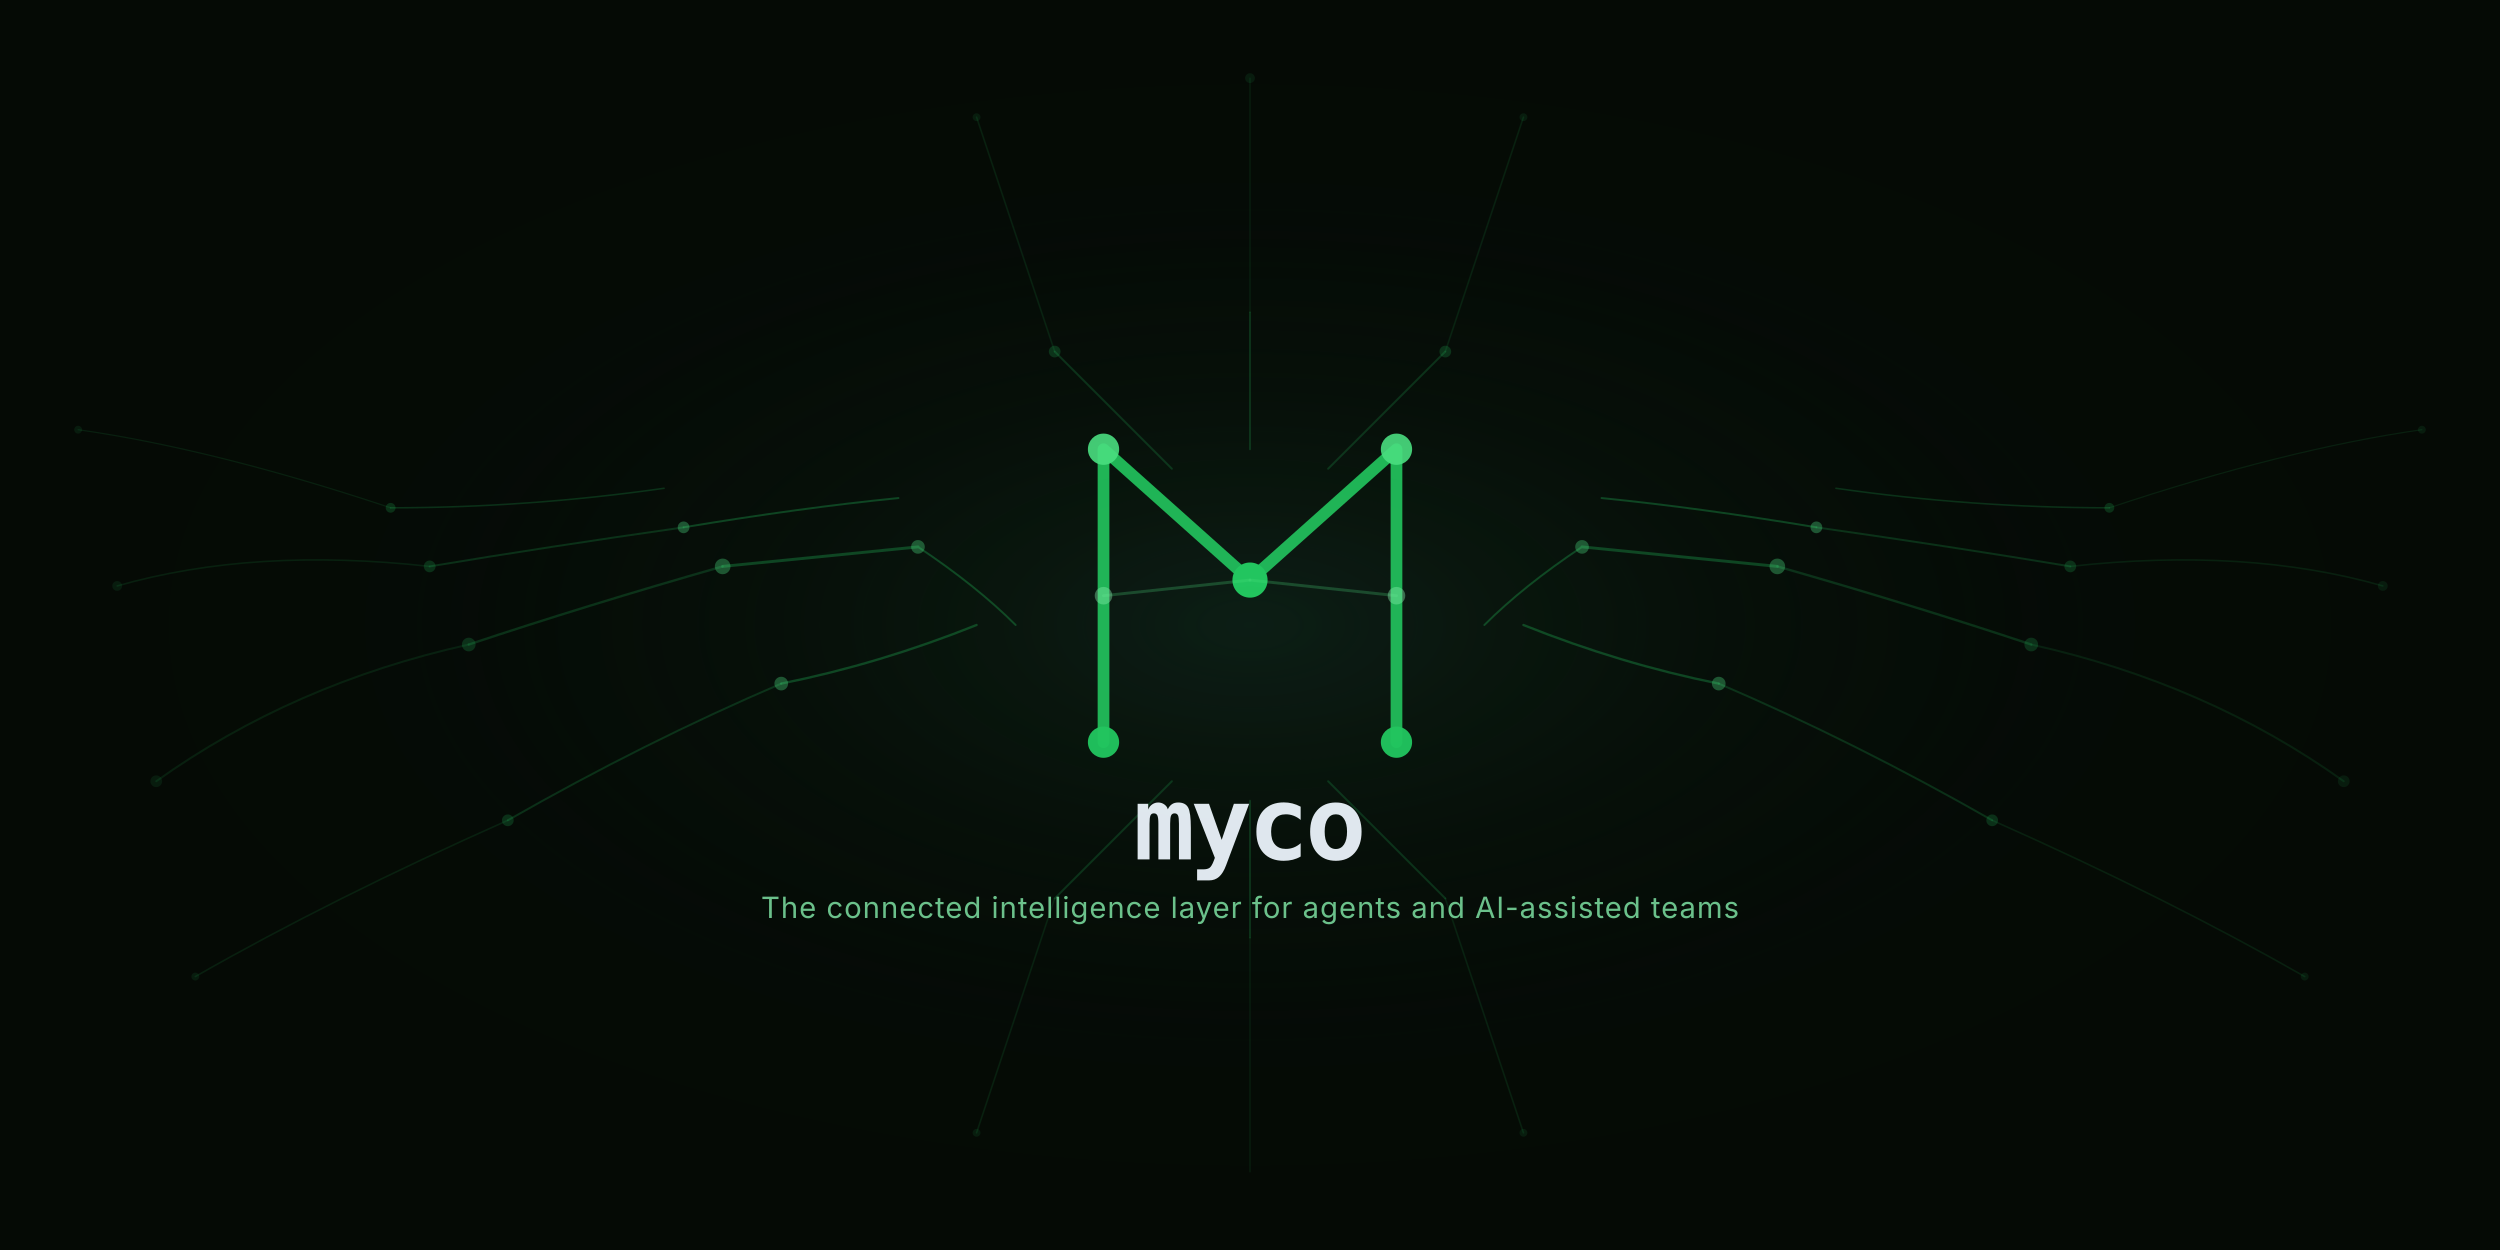
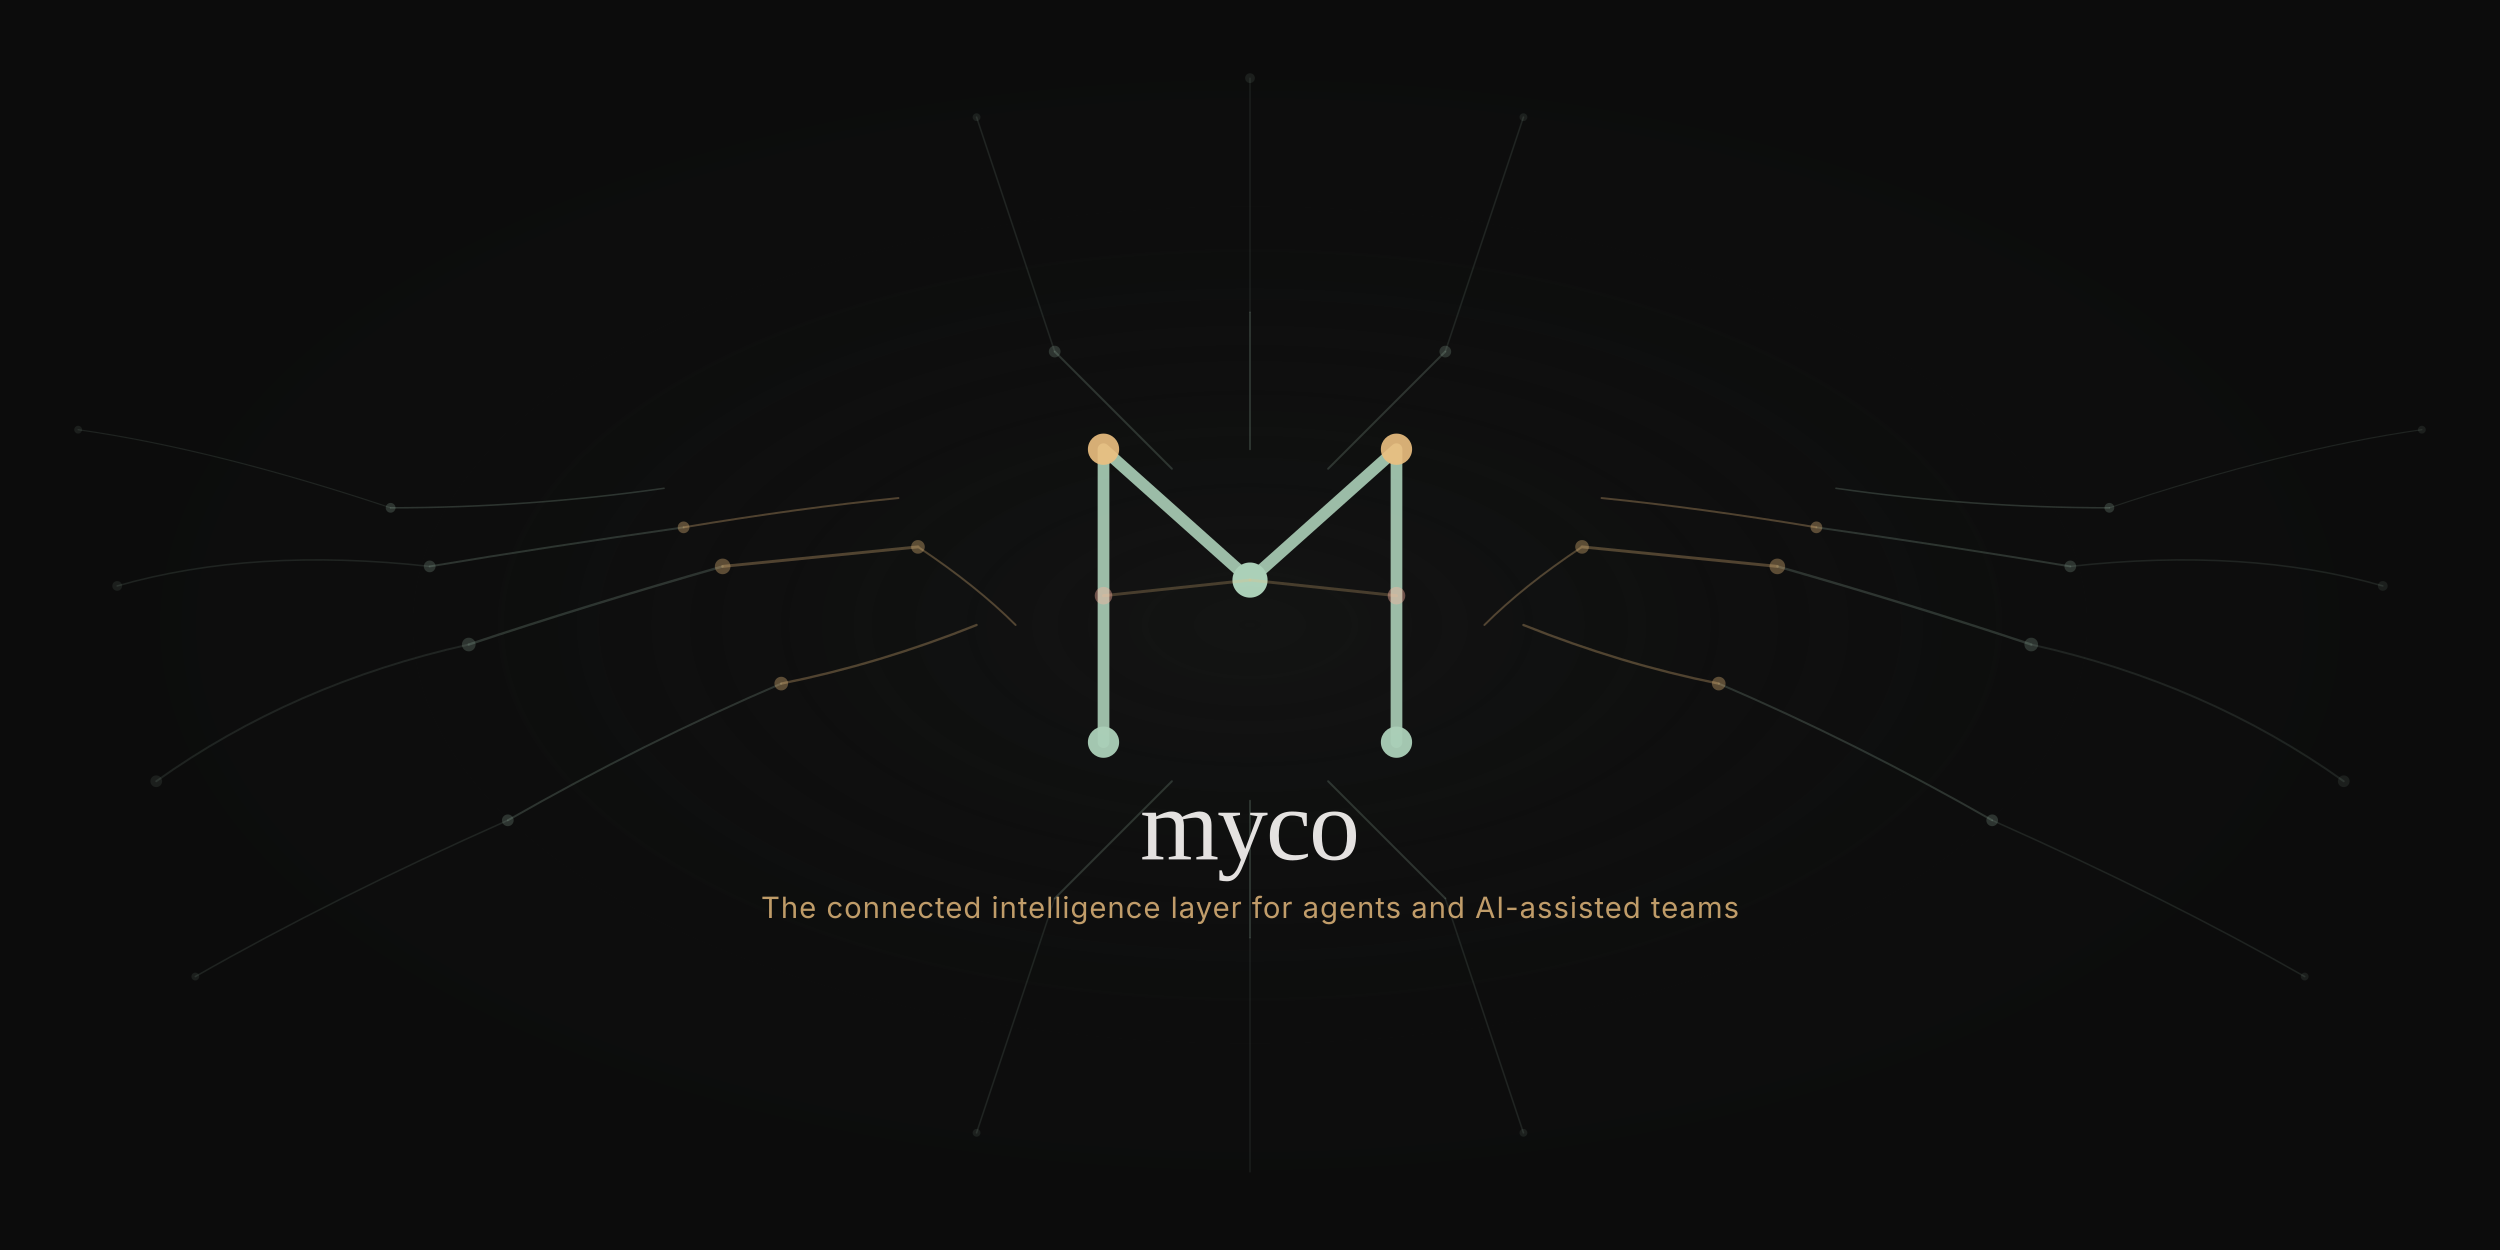
<svg xmlns="http://www.w3.org/2000/svg" viewBox="0 0 1280 640" fill="none">
  <defs>
    <radialGradient id="centerGlow" cx="50%" cy="50%" r="35%">
-       <stop offset="0%" style="stop-color:#0d1f17;stop-opacity:0.8" />
-       <stop offset="100%" style="stop-color:#050a05;stop-opacity:0" />
+       <stop offset="0%" style="stop-color:#111111;stop-opacity:0.8" />
+       <stop offset="100%" style="stop-color:#0c0c0c;stop-opacity:0" />
    </radialGradient>
    <radialGradient id="networkFade" cx="50%" cy="50%" r="50%">
-       <stop offset="0%" style="stop-color:#22c55e;stop-opacity:0.4" />
-       <stop offset="60%" style="stop-color:#22c55e;stop-opacity:0.15" />
-       <stop offset="100%" style="stop-color:#22c55e;stop-opacity:0" />
+       <stop offset="0%" style="stop-color:#abcfb8;stop-opacity:0.4" />
+       <stop offset="60%" style="stop-color:#abcfb8;stop-opacity:0.15" />
+       <stop offset="100%" style="stop-color:#abcfb8;stop-opacity:0" />
    </radialGradient>
  </defs>
-   <rect width="1280" height="640" fill="#050a05" />
+   <rect width="1280" height="640" fill="#0c0c0c" />
  <rect width="1280" height="640" fill="url(#centerGlow)" />
-   <g stroke="#22c55e" fill="none" stroke-linecap="round" opacity="0.12">
+   <g stroke="#abcfb8" fill="none" stroke-linecap="round" opacity="0.12">
    <path d="M80,400 Q150,350 240,330" stroke-width="1" />
    <path d="M60,300 Q130,280 220,290" stroke-width="0.8" />
    <path d="M100,500 Q170,460 260,420" stroke-width="0.8" />
    <path d="M40,220 Q110,230 200,260" stroke-width="0.6" />
    <path d="M1200,400 Q1130,350 1040,330" stroke-width="1" />
    <path d="M1220,300 Q1150,280 1060,290" stroke-width="0.8" />
    <path d="M1180,500 Q1110,460 1020,420" stroke-width="0.8" />
    <path d="M1240,220 Q1170,230 1080,260" stroke-width="0.6" />
    <path d="M500,60 Q520,120 540,180" stroke-width="0.8" />
    <path d="M640,40 Q640,100 640,160" stroke-width="0.6" />
    <path d="M780,60 Q760,120 740,180" stroke-width="0.8" />
    <path d="M500,580 Q520,520 540,460" stroke-width="0.8" />
    <path d="M640,600 Q640,540 640,480" stroke-width="0.6" />
    <path d="M780,580 Q760,520 740,460" stroke-width="0.8" />
  </g>
-   <g fill="#22c55e" opacity="0.1">
+   <g fill="#abcfb8" opacity="0.1">
    <circle cx="80" cy="400" r="3" />
    <circle cx="60" cy="300" r="2.5" />
    <circle cx="100" cy="500" r="2" />
    <circle cx="40" cy="220" r="2" />
    <circle cx="1200" cy="400" r="3" />
    <circle cx="1220" cy="300" r="2.5" />
    <circle cx="1180" cy="500" r="2" />
    <circle cx="1240" cy="220" r="2" />
    <circle cx="500" cy="60" r="2" />
    <circle cx="640" cy="40" r="2.5" />
    <circle cx="780" cy="60" r="2" />
    <circle cx="500" cy="580" r="2" />
    <circle cx="780" cy="580" r="2" />
  </g>
-   <g stroke="#22c55e" fill="none" stroke-linecap="round" opacity="0.2">
+   <g stroke="#abcfb8" fill="none" stroke-linecap="round" opacity="0.2">
    <path d="M240,330 Q300,310 370,290" stroke-width="1.2" />
    <path d="M220,290 Q280,280 350,270" stroke-width="1" />
    <path d="M260,420 Q330,380 400,350" stroke-width="1" />
    <path d="M200,260 Q270,260 340,250" stroke-width="0.8" />
    <path d="M1040,330 Q980,310 910,290" stroke-width="1.2" />
    <path d="M1060,290 Q1000,280 930,270" stroke-width="1" />
    <path d="M1020,420 Q950,380 880,350" stroke-width="1" />
    <path d="M1080,260 Q1010,260 940,250" stroke-width="0.8" />
    <path d="M540,180 Q570,210 600,240" stroke-width="1" />
    <path d="M640,160 Q640,200 640,230" stroke-width="1" />
    <path d="M740,180 Q710,210 680,240" stroke-width="1" />
    <path d="M540,460 Q570,430 600,400" stroke-width="1" />
    <path d="M640,480 Q640,440 640,410" stroke-width="1" />
    <path d="M740,460 Q710,430 680,400" stroke-width="1" />
  </g>
-   <g fill="#22c55e" opacity="0.2">
+   <g fill="#abcfb8" opacity="0.2">
    <circle cx="240" cy="330" r="3.5" />
    <circle cx="220" cy="290" r="3" />
    <circle cx="260" cy="420" r="3" />
    <circle cx="200" cy="260" r="2.5" />
    <circle cx="1040" cy="330" r="3.5" />
    <circle cx="1060" cy="290" r="3" />
    <circle cx="1020" cy="420" r="3" />
    <circle cx="1080" cy="260" r="2.5" />
    <circle cx="540" cy="180" r="3" />
    <circle cx="740" cy="180" r="3" />
  </g>
-   <g stroke="#22c55e" fill="none" stroke-linecap="round" opacity="0.3">
+   <g stroke="#edbf7f" fill="none" stroke-linecap="round" opacity="0.3">
    <path d="M370,290 Q420,285 470,280" stroke-width="1.5" />
    <path d="M400,350 Q450,340 500,320" stroke-width="1.2" />
    <path d="M350,270 Q410,260 460,255" stroke-width="1" />
    <path d="M910,290 Q860,285 810,280" stroke-width="1.5" />
    <path d="M880,350 Q830,340 780,320" stroke-width="1.2" />
    <path d="M930,270 Q870,260 820,255" stroke-width="1" />
    <path d="M470,280 Q500,300 520,320" stroke-width="1" />
    <path d="M810,280 Q780,300 760,320" stroke-width="1" />
  </g>
-   <g fill="#4ade80" opacity="0.35">
+   <g fill="#edbf7f" opacity="0.35">
    <circle cx="370" cy="290" r="4" />
    <circle cx="400" cy="350" r="3.5" />
    <circle cx="350" cy="270" r="3" />
    <circle cx="910" cy="290" r="4" />
    <circle cx="880" cy="350" r="3.5" />
    <circle cx="930" cy="270" r="3" />
    <circle cx="470" cy="280" r="3.5" />
    <circle cx="810" cy="280" r="3.5" />
  </g>
  <g transform="translate(565, 230)" stroke-linecap="round" stroke-linejoin="round">
-     <path d="M0,150 L0,0 L75,67 L150,0 L150,150" stroke="#22c55e" fill="none" stroke-width="6" opacity="0.9" />
-     <circle cx="0" cy="150" r="8" fill="#22c55e" opacity="0.95" />
-     <circle cx="0" cy="0" r="8" fill="#4ade80" opacity="0.9" />
-     <circle cx="75" cy="67" r="9" fill="#22c55e" />
-     <circle cx="150" cy="0" r="8" fill="#4ade80" opacity="0.9" />
-     <circle cx="150" cy="150" r="8" fill="#22c55e" opacity="0.95" />
-     <line x1="0" y1="75" x2="75" y2="67" stroke="#4ade80" stroke-width="1.5" opacity="0.25" />
-     <line x1="75" y1="67" x2="150" y2="75" stroke="#4ade80" stroke-width="1.5" opacity="0.25" />
-     <circle cx="0" cy="75" r="4.5" fill="#86efac" opacity="0.4" />
-     <circle cx="150" cy="75" r="4.5" fill="#86efac" opacity="0.4" />
+     <path d="M0,150 L0,0 L75,67 L150,0 L150,150" stroke="#abcfb8" fill="none" stroke-width="6" opacity="0.9" />
+     <circle cx="0" cy="150" r="8" fill="#abcfb8" opacity="0.95" />
+     <circle cx="0" cy="0" r="8" fill="#edbf7f" opacity="0.9" />
+     <circle cx="75" cy="67" r="9" fill="#abcfb8" />
+     <circle cx="150" cy="0" r="8" fill="#edbf7f" opacity="0.9" />
+     <circle cx="150" cy="150" r="8" fill="#abcfb8" opacity="0.95" />
+     <line x1="0" y1="75" x2="75" y2="67" stroke="#edbf7f" stroke-width="1.5" opacity="0.25" />
+     <line x1="75" y1="67" x2="150" y2="75" stroke="#edbf7f" stroke-width="1.5" opacity="0.25" />
+     <circle cx="0" cy="75" r="4.5" fill="#ffb4a1" opacity="0.4" />
+     <circle cx="150" cy="75" r="4.5" fill="#ffb4a1" opacity="0.4" />
  </g>
-   <text x="640" y="440" text-anchor="middle" font-family="'Geist Mono', 'SF Mono', 'Fira Code', monospace" font-size="52" font-weight="700" fill="#e2e8f0" letter-spacing="-2">myco</text>
-   <text x="640" y="470" text-anchor="middle" font-family="-apple-system, system-ui, sans-serif" font-size="15" fill="#86efac" letter-spacing="0.5" opacity="0.8">The connected intelligence layer for agents and AI-assisted teams</text>
+   <text x="640" y="440" text-anchor="middle" font-family="'Newsreader', 'Georgia', 'Times New Roman', serif" font-size="52" font-weight="500" fill="#e5e2e1" letter-spacing="-1">myco</text>
+   <text x="640" y="470" text-anchor="middle" font-family="'Inter', -apple-system, system-ui, sans-serif" font-size="15" fill="#edbf7f" letter-spacing="0.5" opacity="0.8">The connected intelligence layer for agents and AI-assisted teams</text>
  <rect width="1280" height="640" fill="url(#networkFade)" opacity="0.05" />
</svg>
